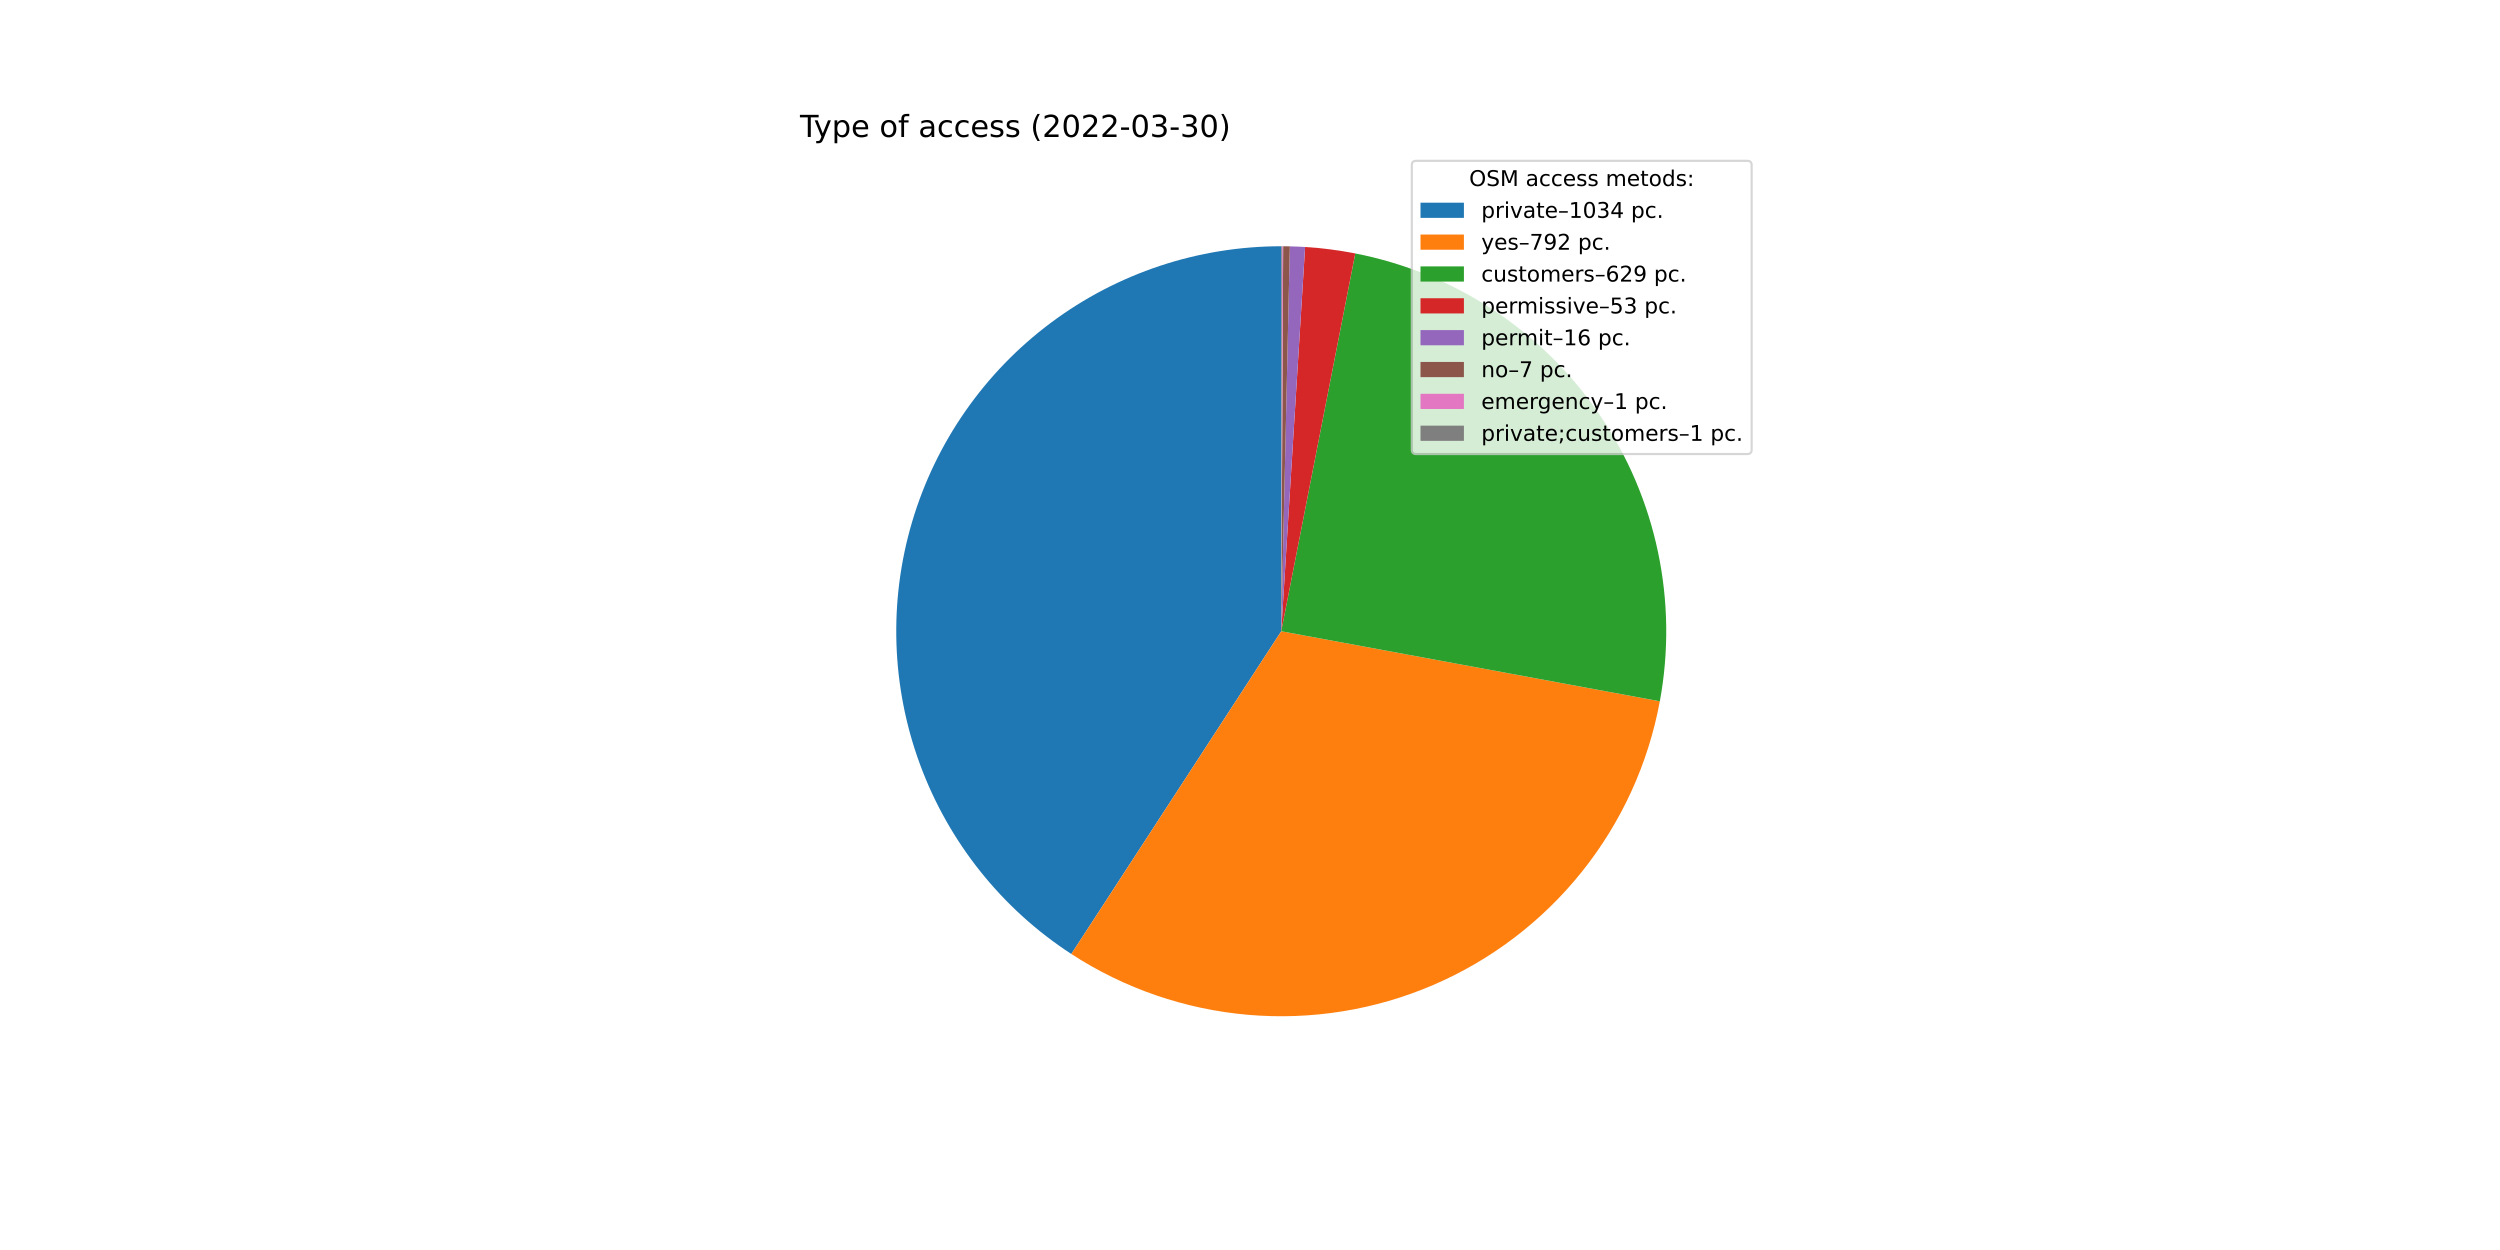
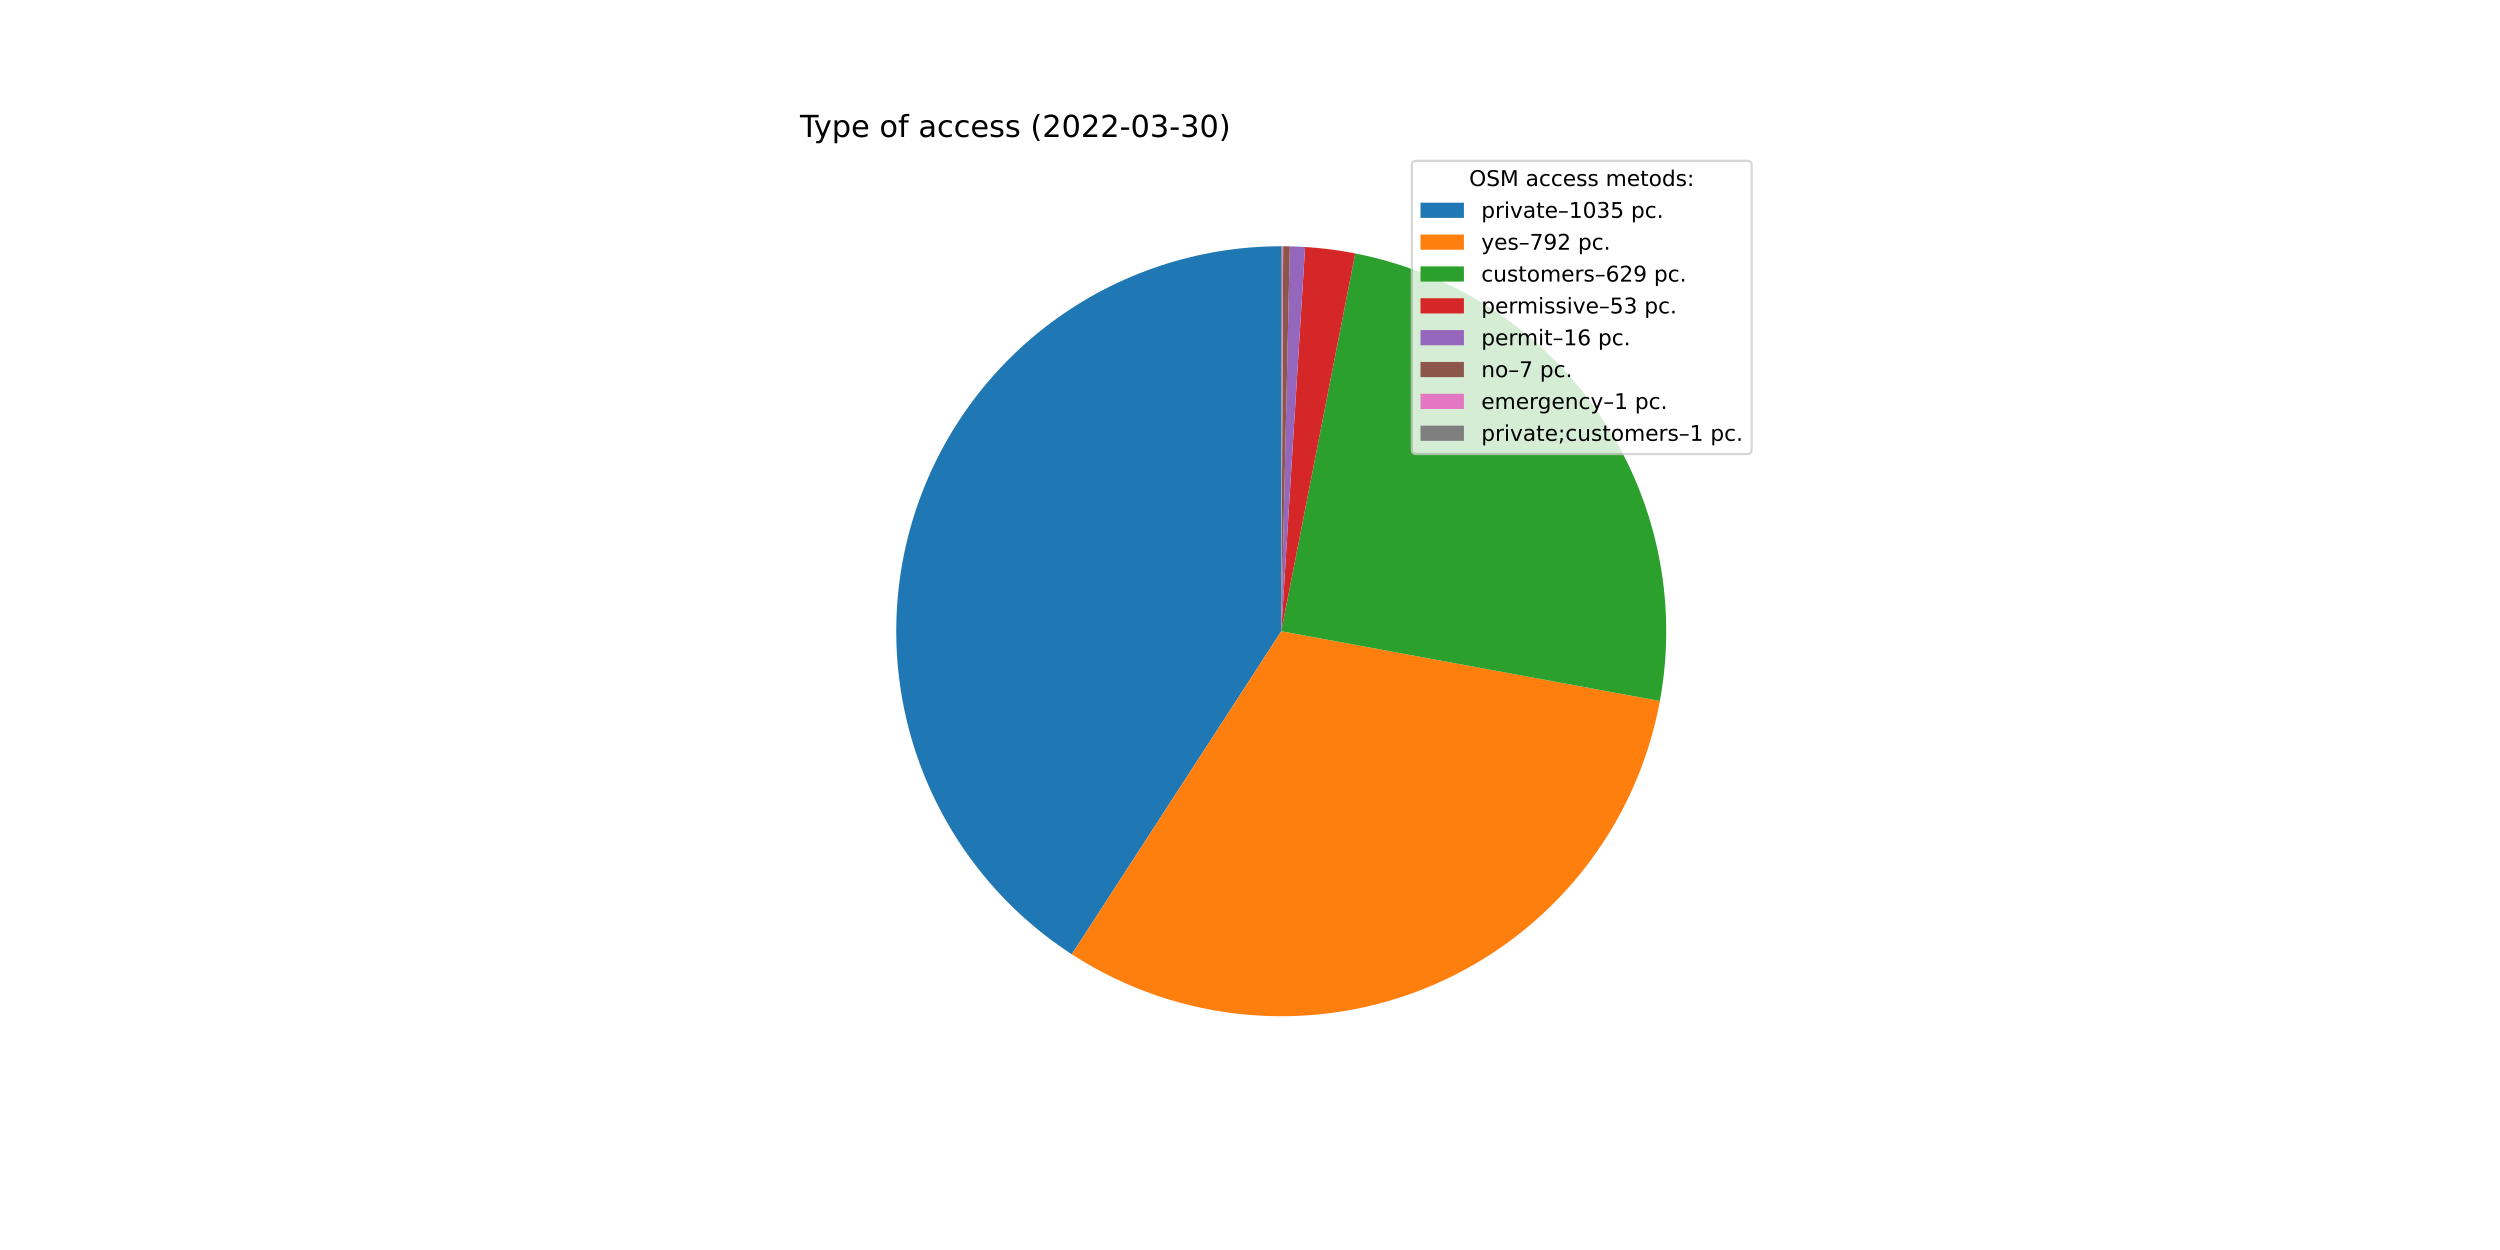
<svg xmlns="http://www.w3.org/2000/svg" xmlns:xlink="http://www.w3.org/1999/xlink" width="1152pt" height="576pt" viewBox="0 0 1152 576" version="1.1">
  <defs>
    <style type="text/css">*{stroke-linejoin: round; stroke-linecap: butt}</style>
  </defs>
  <g id="figure_1">
    <g id="patch_1">
      <path d="M 0 576  L 1152 576  L 1152 0  L 0 0  z " style="fill: #ffffff" />
    </g>
    <g id="axes_1">
      <g id="patch_2">
-         <path d="M 590.4 113.472  C 552.159 113.472 514.925 125.836 484.28 148.711  C 453.635 171.585 431.192 203.767 420.317 240.428  C 409.442 277.09 410.707 316.304 423.922 352.188  C 437.137 388.073 461.607 418.741 493.663 439.593  L 590.4 290.88  L 590.4 113.472  z " style="fill: #1f77b4" />
+         <path d="M 590.4 113.472  C 552.137 113.472 514.882 125.851 484.227 148.75  C 453.573 171.649 431.134 203.862 420.28 240.553  C 409.426 277.244 410.727 316.481 423.99 352.372  C 437.252 388.263 461.777 418.918 493.881 439.735  L 590.4 290.88  L 590.4 113.472  z " style="fill: #1f77b4" />
      </g>
      <g id="patch_3">
-         <path d="M 493.663 439.593  C 518.131 455.509 546.154 465.144 575.236 467.639  C 604.319 470.134 633.573 465.413 660.395 453.896  C 687.216 442.38 710.786 424.42 729.005 401.615  C 747.225 378.81 759.537 351.857 764.848 323.154  L 590.4 290.88  L 493.663 439.593  z " style="fill: #ff7f0e" />
+         <path d="M 493.881 439.735  C 518.363 455.609 546.387 465.201 575.461 467.658  C 604.536 470.115 633.772 465.362 660.57 453.821  C 687.369 442.28 710.911 424.304 729.103 401.492  C 747.295 378.68 759.582 351.728 764.87 323.033  L 590.4 290.88  L 493.881 439.735  z " style="fill: #ff7f0e" />
      </g>
      <g id="patch_4">
-         <path d="M 764.848 323.154  C 773.345 277.223 763.368 229.746 737.102 191.12  C 710.836 152.494 670.35 125.764 624.511 116.782  L 590.4 290.88  L 764.848 323.154  z " style="fill: #2ca02c" />
+         <path d="M 764.87 323.033  C 773.332 277.115 763.334 229.664 737.064 191.064  C 710.794 152.464 670.319 125.754 624.498 116.78  L 590.4 290.88  L 764.87 323.033  z " style="fill: #2ca02c" />
      </g>
      <g id="patch_5">
-         <path d="M 624.511 116.782  C 620.696 116.035 616.858 115.413 613.002 114.918  C 609.146 114.422 605.275 114.054 601.395 113.813  L 590.4 290.88  L 624.511 116.782  z " style="fill: #d62728" />
+         <path d="M 624.498 116.78  C 620.684 116.033 616.847 115.411 612.993 114.916  C 609.139 114.422 605.269 114.053 601.39 113.813  L 590.4 290.88  L 624.498 116.78  z " style="fill: #d62728" />
      </g>
      <g id="patch_6">
-         <path d="M 601.395 113.813  C 600.223 113.74 599.051 113.679 597.879 113.63  C 596.706 113.58 595.533 113.542 594.36 113.516  L 590.4 290.88  L 601.395 113.813  z " style="fill: #9467bd" />
+         <path d="M 601.39 113.813  C 600.219 113.74 599.048 113.679 597.876 113.63  C 596.704 113.58 595.531 113.542 594.359 113.516  L 590.4 290.88  L 601.39 113.813  z " style="fill: #9467bd" />
      </g>
      <g id="patch_7">
-         <path d="M 594.36 113.516  C 593.847 113.505 593.334 113.496 592.82 113.489  C 592.307 113.482 591.794 113.477 591.28 113.474  L 590.4 290.88  L 594.36 113.516  z " style="fill: #8c564b" />
+         <path d="M 594.359 113.516  C 593.846 113.505 593.332 113.495 592.819 113.488  C 592.306 113.481 591.793 113.477 591.28 113.474  L 590.4 290.88  L 594.359 113.516  z " style="fill: #8c564b" />
      </g>
      <g id="patch_8">
-         <path d="M 591.28 113.474  C 591.207 113.474 591.133 113.474 591.06 113.473  C 590.987 113.473 590.913 113.473 590.84 113.473  L 590.4 290.88  L 591.28 113.474  z " style="fill: #e377c2" />
+         <path d="M 591.28 113.474  C 591.206 113.474 591.133 113.474 591.06 113.473  C 590.987 113.473 590.913 113.473 590.84 113.473  L 590.4 290.88  L 591.28 113.474  z " style="fill: #e377c2" />
      </g>
      <g id="patch_9">
        <path d="M 590.84 113.473  C 590.767 113.472 590.693 113.472 590.62 113.472  C 590.547 113.472 590.473 113.472 590.4 113.472  L 590.4 290.88  L 590.84 113.473  z " style="fill: #7f7f7f" />
      </g>
      <g id="matplotlib.axis_1" />
      <g id="matplotlib.axis_2" />
      <g id="text_1">
        <g transform="translate(368.64 63.12)scale(0.14 -0.14)">
          <defs>
            <path id="DejaVuSans-54" d="M -19 4666  L 3928 4666  L 3928 4134  L 2272 4134  L 2272 0  L 1638 0  L 1638 4134  L -19 4134  L -19 4666  z " transform="scale(0.015625)" />
            <path id="DejaVuSans-79" d="M 2059 -325  Q 1816 -950 1584 -1140  Q 1353 -1331 966 -1331  L 506 -1331  L 506 -850  L 844 -850  Q 1081 -850 1212 -737  Q 1344 -625 1503 -206  L 1606 56  L 191 3500  L 800 3500  L 1894 763  L 2988 3500  L 3597 3500  L 2059 -325  z " transform="scale(0.015625)" />
            <path id="DejaVuSans-70" d="M 1159 525  L 1159 -1331  L 581 -1331  L 581 3500  L 1159 3500  L 1159 2969  Q 1341 3281 1617 3432  Q 1894 3584 2278 3584  Q 2916 3584 3314 3078  Q 3713 2572 3713 1747  Q 3713 922 3314 415  Q 2916 -91 2278 -91  Q 1894 -91 1617 61  Q 1341 213 1159 525  z M 3116 1747  Q 3116 2381 2855 2742  Q 2594 3103 2138 3103  Q 1681 3103 1420 2742  Q 1159 2381 1159 1747  Q 1159 1113 1420 752  Q 1681 391 2138 391  Q 2594 391 2855 752  Q 3116 1113 3116 1747  z " transform="scale(0.015625)" />
            <path id="DejaVuSans-65" d="M 3597 1894  L 3597 1613  L 953 1613  Q 991 1019 1311 708  Q 1631 397 2203 397  Q 2534 397 2845 478  Q 3156 559 3463 722  L 3463 178  Q 3153 47 2828 -22  Q 2503 -91 2169 -91  Q 1331 -91 842 396  Q 353 884 353 1716  Q 353 2575 817 3079  Q 1281 3584 2069 3584  Q 2775 3584 3186 3129  Q 3597 2675 3597 1894  z M 3022 2063  Q 3016 2534 2758 2815  Q 2500 3097 2075 3097  Q 1594 3097 1305 2825  Q 1016 2553 972 2059  L 3022 2063  z " transform="scale(0.015625)" />
            <path id="DejaVuSans-20" transform="scale(0.015625)" />
            <path id="DejaVuSans-6f" d="M 1959 3097  Q 1497 3097 1228 2736  Q 959 2375 959 1747  Q 959 1119 1226 758  Q 1494 397 1959 397  Q 2419 397 2687 759  Q 2956 1122 2956 1747  Q 2956 2369 2687 2733  Q 2419 3097 1959 3097  z M 1959 3584  Q 2709 3584 3137 3096  Q 3566 2609 3566 1747  Q 3566 888 3137 398  Q 2709 -91 1959 -91  Q 1206 -91 779 398  Q 353 888 353 1747  Q 353 2609 779 3096  Q 1206 3584 1959 3584  z " transform="scale(0.015625)" />
            <path id="DejaVuSans-66" d="M 2375 4863  L 2375 4384  L 1825 4384  Q 1516 4384 1395 4259  Q 1275 4134 1275 3809  L 1275 3500  L 2222 3500  L 2222 3053  L 1275 3053  L 1275 0  L 697 0  L 697 3053  L 147 3053  L 147 3500  L 697 3500  L 697 3744  Q 697 4328 969 4595  Q 1241 4863 1831 4863  L 2375 4863  z " transform="scale(0.015625)" />
            <path id="DejaVuSans-61" d="M 2194 1759  Q 1497 1759 1228 1600  Q 959 1441 959 1056  Q 959 750 1161 570  Q 1363 391 1709 391  Q 2188 391 2477 730  Q 2766 1069 2766 1631  L 2766 1759  L 2194 1759  z M 3341 1997  L 3341 0  L 2766 0  L 2766 531  Q 2569 213 2275 61  Q 1981 -91 1556 -91  Q 1019 -91 701 211  Q 384 513 384 1019  Q 384 1609 779 1909  Q 1175 2209 1959 2209  L 2766 2209  L 2766 2266  Q 2766 2663 2505 2880  Q 2244 3097 1772 3097  Q 1472 3097 1187 3025  Q 903 2953 641 2809  L 641 3341  Q 956 3463 1253 3523  Q 1550 3584 1831 3584  Q 2591 3584 2966 3190  Q 3341 2797 3341 1997  z " transform="scale(0.015625)" />
            <path id="DejaVuSans-63" d="M 3122 3366  L 3122 2828  Q 2878 2963 2633 3030  Q 2388 3097 2138 3097  Q 1578 3097 1268 2742  Q 959 2388 959 1747  Q 959 1106 1268 751  Q 1578 397 2138 397  Q 2388 397 2633 464  Q 2878 531 3122 666  L 3122 134  Q 2881 22 2623 -34  Q 2366 -91 2075 -91  Q 1284 -91 818 406  Q 353 903 353 1747  Q 353 2603 823 3093  Q 1294 3584 2113 3584  Q 2378 3584 2631 3529  Q 2884 3475 3122 3366  z " transform="scale(0.015625)" />
            <path id="DejaVuSans-73" d="M 2834 3397  L 2834 2853  Q 2591 2978 2328 3040  Q 2066 3103 1784 3103  Q 1356 3103 1142 2972  Q 928 2841 928 2578  Q 928 2378 1081 2264  Q 1234 2150 1697 2047  L 1894 2003  Q 2506 1872 2764 1633  Q 3022 1394 3022 966  Q 3022 478 2636 193  Q 2250 -91 1575 -91  Q 1294 -91 989 -36  Q 684 19 347 128  L 347 722  Q 666 556 975 473  Q 1284 391 1588 391  Q 1994 391 2212 530  Q 2431 669 2431 922  Q 2431 1156 2273 1281  Q 2116 1406 1581 1522  L 1381 1569  Q 847 1681 609 1914  Q 372 2147 372 2553  Q 372 3047 722 3315  Q 1072 3584 1716 3584  Q 2034 3584 2315 3537  Q 2597 3491 2834 3397  z " transform="scale(0.015625)" />
            <path id="DejaVuSans-28" d="M 1984 4856  Q 1566 4138 1362 3434  Q 1159 2731 1159 2009  Q 1159 1288 1364 580  Q 1569 -128 1984 -844  L 1484 -844  Q 1016 -109 783 600  Q 550 1309 550 2009  Q 550 2706 781 3412  Q 1013 4119 1484 4856  L 1984 4856  z " transform="scale(0.015625)" />
            <path id="DejaVuSans-32" d="M 1228 531  L 3431 531  L 3431 0  L 469 0  L 469 531  Q 828 903 1448 1529  Q 2069 2156 2228 2338  Q 2531 2678 2651 2914  Q 2772 3150 2772 3378  Q 2772 3750 2511 3984  Q 2250 4219 1831 4219  Q 1534 4219 1204 4116  Q 875 4013 500 3803  L 500 4441  Q 881 4594 1212 4672  Q 1544 4750 1819 4750  Q 2544 4750 2975 4387  Q 3406 4025 3406 3419  Q 3406 3131 3298 2873  Q 3191 2616 2906 2266  Q 2828 2175 2409 1742  Q 1991 1309 1228 531  z " transform="scale(0.015625)" />
            <path id="DejaVuSans-30" d="M 2034 4250  Q 1547 4250 1301 3770  Q 1056 3291 1056 2328  Q 1056 1369 1301 889  Q 1547 409 2034 409  Q 2525 409 2770 889  Q 3016 1369 3016 2328  Q 3016 3291 2770 3770  Q 2525 4250 2034 4250  z M 2034 4750  Q 2819 4750 3233 4129  Q 3647 3509 3647 2328  Q 3647 1150 3233 529  Q 2819 -91 2034 -91  Q 1250 -91 836 529  Q 422 1150 422 2328  Q 422 3509 836 4129  Q 1250 4750 2034 4750  z " transform="scale(0.015625)" />
            <path id="DejaVuSans-2d" d="M 313 2009  L 1997 2009  L 1997 1497  L 313 1497  L 313 2009  z " transform="scale(0.015625)" />
            <path id="DejaVuSans-33" d="M 2597 2516  Q 3050 2419 3304 2112  Q 3559 1806 3559 1356  Q 3559 666 3084 287  Q 2609 -91 1734 -91  Q 1441 -91 1130 -33  Q 819 25 488 141  L 488 750  Q 750 597 1062 519  Q 1375 441 1716 441  Q 2309 441 2620 675  Q 2931 909 2931 1356  Q 2931 1769 2642 2001  Q 2353 2234 1838 2234  L 1294 2234  L 1294 2753  L 1863 2753  Q 2328 2753 2575 2939  Q 2822 3125 2822 3475  Q 2822 3834 2567 4026  Q 2313 4219 1838 4219  Q 1578 4219 1281 4162  Q 984 4106 628 3988  L 628 4550  Q 988 4650 1302 4700  Q 1616 4750 1894 4750  Q 2613 4750 3031 4423  Q 3450 4097 3450 3541  Q 3450 3153 3228 2886  Q 3006 2619 2597 2516  z " transform="scale(0.015625)" />
            <path id="DejaVuSans-29" d="M 513 4856  L 1013 4856  Q 1481 4119 1714 3412  Q 1947 2706 1947 2009  Q 1947 1309 1714 600  Q 1481 -109 1013 -844  L 513 -844  Q 928 -128 1133 580  Q 1338 1288 1338 2009  Q 1338 2731 1133 3434  Q 928 4138 513 4856  z " transform="scale(0.015625)" />
          </defs>
          <use xlink:href="#DejaVuSans-54" />
          <use xlink:href="#DejaVuSans-79" x="45.459" />
          <use xlink:href="#DejaVuSans-70" x="104.639" />
          <use xlink:href="#DejaVuSans-65" x="168.115" />
          <use xlink:href="#DejaVuSans-20" x="229.639" />
          <use xlink:href="#DejaVuSans-6f" x="261.426" />
          <use xlink:href="#DejaVuSans-66" x="322.607" />
          <use xlink:href="#DejaVuSans-20" x="357.812" />
          <use xlink:href="#DejaVuSans-61" x="389.6" />
          <use xlink:href="#DejaVuSans-63" x="450.879" />
          <use xlink:href="#DejaVuSans-63" x="505.859" />
          <use xlink:href="#DejaVuSans-65" x="560.84" />
          <use xlink:href="#DejaVuSans-73" x="622.363" />
          <use xlink:href="#DejaVuSans-73" x="674.463" />
          <use xlink:href="#DejaVuSans-20" x="726.562" />
          <use xlink:href="#DejaVuSans-28" x="758.35" />
          <use xlink:href="#DejaVuSans-32" x="797.363" />
          <use xlink:href="#DejaVuSans-30" x="860.986" />
          <use xlink:href="#DejaVuSans-32" x="924.609" />
          <use xlink:href="#DejaVuSans-32" x="988.232" />
          <use xlink:href="#DejaVuSans-2d" x="1051.855" />
          <use xlink:href="#DejaVuSans-30" x="1087.939" />
          <use xlink:href="#DejaVuSans-33" x="1151.562" />
          <use xlink:href="#DejaVuSans-2d" x="1215.186" />
          <use xlink:href="#DejaVuSans-33" x="1251.27" />
          <use xlink:href="#DejaVuSans-30" x="1314.893" />
          <use xlink:href="#DejaVuSans-29" x="1378.516" />
        </g>
      </g>
      <g id="legend_1">
        <g id="patch_10">
          <path d="M 652.569 209.223  L 805.16 209.223  Q 807.16 209.223 807.16 207.223  L 807.16 76.12  Q 807.16 74.12 805.16 74.12  L 652.569 74.12  Q 650.569 74.12 650.569 76.12  L 650.569 207.223  Q 650.569 209.223 652.569 209.223  z " style="fill: #ffffff; opacity: 0.8; stroke: #cccccc; stroke-linejoin: miter" />
        </g>
        <g id="text_2">
          <g transform="translate(676.9842 85.71844)scale(0.1 -0.1)">
            <defs>
              <path id="DejaVuSans-4f" d="M 2522 4238  Q 1834 4238 1429 3725  Q 1025 3213 1025 2328  Q 1025 1447 1429 934  Q 1834 422 2522 422  Q 3209 422 3611 934  Q 4013 1447 4013 2328  Q 4013 3213 3611 3725  Q 3209 4238 2522 4238  z M 2522 4750  Q 3503 4750 4090 4092  Q 4678 3434 4678 2328  Q 4678 1225 4090 567  Q 3503 -91 2522 -91  Q 1538 -91 948 565  Q 359 1222 359 2328  Q 359 3434 948 4092  Q 1538 4750 2522 4750  z " transform="scale(0.015625)" />
              <path id="DejaVuSans-53" d="M 3425 4513  L 3425 3897  Q 3066 4069 2747 4153  Q 2428 4238 2131 4238  Q 1616 4238 1336 4038  Q 1056 3838 1056 3469  Q 1056 3159 1242 3001  Q 1428 2844 1947 2747  L 2328 2669  Q 3034 2534 3370 2195  Q 3706 1856 3706 1288  Q 3706 609 3251 259  Q 2797 -91 1919 -91  Q 1588 -91 1214 -16  Q 841 59 441 206  L 441 856  Q 825 641 1194 531  Q 1563 422 1919 422  Q 2459 422 2753 634  Q 3047 847 3047 1241  Q 3047 1584 2836 1778  Q 2625 1972 2144 2069  L 1759 2144  Q 1053 2284 737 2584  Q 422 2884 422 3419  Q 422 4038 858 4394  Q 1294 4750 2059 4750  Q 2388 4750 2728 4690  Q 3069 4631 3425 4513  z " transform="scale(0.015625)" />
              <path id="DejaVuSans-4d" d="M 628 4666  L 1569 4666  L 2759 1491  L 3956 4666  L 4897 4666  L 4897 0  L 4281 0  L 4281 4097  L 3078 897  L 2444 897  L 1241 4097  L 1241 0  L 628 0  L 628 4666  z " transform="scale(0.015625)" />
              <path id="DejaVuSans-6d" d="M 3328 2828  Q 3544 3216 3844 3400  Q 4144 3584 4550 3584  Q 5097 3584 5394 3201  Q 5691 2819 5691 2113  L 5691 0  L 5113 0  L 5113 2094  Q 5113 2597 4934 2840  Q 4756 3084 4391 3084  Q 3944 3084 3684 2787  Q 3425 2491 3425 1978  L 3425 0  L 2847 0  L 2847 2094  Q 2847 2600 2669 2842  Q 2491 3084 2119 3084  Q 1678 3084 1418 2786  Q 1159 2488 1159 1978  L 1159 0  L 581 0  L 581 3500  L 1159 3500  L 1159 2956  Q 1356 3278 1631 3431  Q 1906 3584 2284 3584  Q 2666 3584 2933 3390  Q 3200 3197 3328 2828  z " transform="scale(0.015625)" />
              <path id="DejaVuSans-74" d="M 1172 4494  L 1172 3500  L 2356 3500  L 2356 3053  L 1172 3053  L 1172 1153  Q 1172 725 1289 603  Q 1406 481 1766 481  L 2356 481  L 2356 0  L 1766 0  Q 1100 0 847 248  Q 594 497 594 1153  L 594 3053  L 172 3053  L 172 3500  L 594 3500  L 594 4494  L 1172 4494  z " transform="scale(0.015625)" />
              <path id="DejaVuSans-64" d="M 2906 2969  L 2906 4863  L 3481 4863  L 3481 0  L 2906 0  L 2906 525  Q 2725 213 2448 61  Q 2172 -91 1784 -91  Q 1150 -91 751 415  Q 353 922 353 1747  Q 353 2572 751 3078  Q 1150 3584 1784 3584  Q 2172 3584 2448 3432  Q 2725 3281 2906 2969  z M 947 1747  Q 947 1113 1208 752  Q 1469 391 1925 391  Q 2381 391 2643 752  Q 2906 1113 2906 1747  Q 2906 2381 2643 2742  Q 2381 3103 1925 3103  Q 1469 3103 1208 2742  Q 947 2381 947 1747  z " transform="scale(0.015625)" />
              <path id="DejaVuSans-3a" d="M 750 794  L 1409 794  L 1409 0  L 750 0  L 750 794  z M 750 3309  L 1409 3309  L 1409 2516  L 750 2516  L 750 3309  z " transform="scale(0.015625)" />
            </defs>
            <use xlink:href="#DejaVuSans-4f" />
            <use xlink:href="#DejaVuSans-53" x="78.711" />
            <use xlink:href="#DejaVuSans-4d" x="142.188" />
            <use xlink:href="#DejaVuSans-20" x="228.467" />
            <use xlink:href="#DejaVuSans-61" x="260.254" />
            <use xlink:href="#DejaVuSans-63" x="321.533" />
            <use xlink:href="#DejaVuSans-63" x="376.514" />
            <use xlink:href="#DejaVuSans-65" x="431.494" />
            <use xlink:href="#DejaVuSans-73" x="493.018" />
            <use xlink:href="#DejaVuSans-73" x="545.117" />
            <use xlink:href="#DejaVuSans-20" x="597.217" />
            <use xlink:href="#DejaVuSans-6d" x="629.004" />
            <use xlink:href="#DejaVuSans-65" x="726.416" />
            <use xlink:href="#DejaVuSans-74" x="787.939" />
            <use xlink:href="#DejaVuSans-6f" x="827.148" />
            <use xlink:href="#DejaVuSans-64" x="888.33" />
            <use xlink:href="#DejaVuSans-73" x="951.807" />
            <use xlink:href="#DejaVuSans-3a" x="1003.906" />
          </g>
        </g>
        <g id="patch_11">
          <path d="M 654.569 100.397  L 674.569 100.397  L 674.569 93.397  L 654.569 93.397  z " style="fill: #1f77b4" />
        </g>
        <g id="text_3">
          <g transform="translate(682.5694 100.3966)scale(0.1 -0.1)">
            <defs>
              <path id="DejaVuSans-72" d="M 2631 2963  Q 2534 3019 2420 3045  Q 2306 3072 2169 3072  Q 1681 3072 1420 2755  Q 1159 2438 1159 1844  L 1159 0  L 581 0  L 581 3500  L 1159 3500  L 1159 2956  Q 1341 3275 1631 3429  Q 1922 3584 2338 3584  Q 2397 3584 2469 3576  Q 2541 3569 2628 3553  L 2631 2963  z " transform="scale(0.015625)" />
              <path id="DejaVuSans-69" d="M 603 3500  L 1178 3500  L 1178 0  L 603 0  L 603 3500  z M 603 4863  L 1178 4863  L 1178 4134  L 603 4134  L 603 4863  z " transform="scale(0.015625)" />
              <path id="DejaVuSans-76" d="M 191 3500  L 800 3500  L 1894 563  L 2988 3500  L 3597 3500  L 2284 0  L 1503 0  L 191 3500  z " transform="scale(0.015625)" />
              <path id="DejaVuSans-2013" d="M 313 1978  L 2888 1978  L 2888 1528  L 313 1528  L 313 1978  z " transform="scale(0.015625)" />
              <path id="DejaVuSans-31" d="M 794 531  L 1825 531  L 1825 4091  L 703 3866  L 703 4441  L 1819 4666  L 2450 4666  L 2450 531  L 3481 531  L 3481 0  L 794 0  L 794 531  z " transform="scale(0.015625)" />
-               <path id="DejaVuSans-34" d="M 2419 4116  L 825 1625  L 2419 1625  L 2419 4116  z M 2253 4666  L 3047 4666  L 3047 1625  L 3713 1625  L 3713 1100  L 3047 1100  L 3047 0  L 2419 0  L 2419 1100  L 313 1100  L 313 1709  L 2253 4666  z " transform="scale(0.015625)" />
+               <path id="DejaVuSans-35" d="M 691 4666  L 3169 4666  L 3169 4134  L 1269 4134  L 1269 2991  Q 1406 3038 1543 3061  Q 1681 3084 1819 3084  Q 2600 3084 3056 2656  Q 3513 2228 3513 1497  Q 3513 744 3044 326  Q 2575 -91 1722 -91  Q 1428 -91 1123 -41  Q 819 9 494 109  L 494 744  Q 775 591 1075 516  Q 1375 441 1709 441  Q 2250 441 2565 725  Q 2881 1009 2881 1497  Q 2881 1984 2565 2268  Q 2250 2553 1709 2553  Q 1456 2553 1204 2497  Q 953 2441 691 2322  L 691 4666  z " transform="scale(0.015625)" />
              <path id="DejaVuSans-2e" d="M 684 794  L 1344 794  L 1344 0  L 684 0  L 684 794  z " transform="scale(0.015625)" />
            </defs>
            <use xlink:href="#DejaVuSans-70" />
            <use xlink:href="#DejaVuSans-72" x="63.477" />
            <use xlink:href="#DejaVuSans-69" x="104.59" />
            <use xlink:href="#DejaVuSans-76" x="132.373" />
            <use xlink:href="#DejaVuSans-61" x="191.553" />
            <use xlink:href="#DejaVuSans-74" x="252.832" />
            <use xlink:href="#DejaVuSans-65" x="292.041" />
            <use xlink:href="#DejaVuSans-2013" x="353.564" />
            <use xlink:href="#DejaVuSans-31" x="403.564" />
            <use xlink:href="#DejaVuSans-30" x="467.188" />
            <use xlink:href="#DejaVuSans-33" x="530.811" />
-             <use xlink:href="#DejaVuSans-34" x="594.434" />
+             <use xlink:href="#DejaVuSans-35" x="594.434" />
            <use xlink:href="#DejaVuSans-20" x="658.057" />
            <use xlink:href="#DejaVuSans-70" x="689.844" />
            <use xlink:href="#DejaVuSans-63" x="753.32" />
            <use xlink:href="#DejaVuSans-2e" x="808.301" />
          </g>
        </g>
        <g id="patch_12">
          <path d="M 654.569 115.075  L 674.569 115.075  L 674.569 108.075  L 654.569 108.075  z " style="fill: #ff7f0e" />
        </g>
        <g id="text_4">
          <g transform="translate(682.5694 115.0747)scale(0.1 -0.1)">
            <defs>
              <path id="DejaVuSans-37" d="M 525 4666  L 3525 4666  L 3525 4397  L 1831 0  L 1172 0  L 2766 4134  L 525 4134  L 525 4666  z " transform="scale(0.015625)" />
              <path id="DejaVuSans-39" d="M 703 97  L 703 672  Q 941 559 1184 500  Q 1428 441 1663 441  Q 2288 441 2617 861  Q 2947 1281 2994 2138  Q 2813 1869 2534 1725  Q 2256 1581 1919 1581  Q 1219 1581 811 2004  Q 403 2428 403 3163  Q 403 3881 828 4315  Q 1253 4750 1959 4750  Q 2769 4750 3195 4129  Q 3622 3509 3622 2328  Q 3622 1225 3098 567  Q 2575 -91 1691 -91  Q 1453 -91 1209 -44  Q 966 3 703 97  z M 1959 2075  Q 2384 2075 2632 2365  Q 2881 2656 2881 3163  Q 2881 3666 2632 3958  Q 2384 4250 1959 4250  Q 1534 4250 1286 3958  Q 1038 3666 1038 3163  Q 1038 2656 1286 2365  Q 1534 2075 1959 2075  z " transform="scale(0.015625)" />
            </defs>
            <use xlink:href="#DejaVuSans-79" />
            <use xlink:href="#DejaVuSans-65" x="59.18" />
            <use xlink:href="#DejaVuSans-73" x="120.703" />
            <use xlink:href="#DejaVuSans-2013" x="172.803" />
            <use xlink:href="#DejaVuSans-37" x="222.803" />
            <use xlink:href="#DejaVuSans-39" x="286.426" />
            <use xlink:href="#DejaVuSans-32" x="350.049" />
            <use xlink:href="#DejaVuSans-20" x="413.672" />
            <use xlink:href="#DejaVuSans-70" x="445.459" />
            <use xlink:href="#DejaVuSans-63" x="508.936" />
            <use xlink:href="#DejaVuSans-2e" x="563.916" />
          </g>
        </g>
        <g id="patch_13">
          <path d="M 654.569 129.753  L 674.569 129.753  L 674.569 122.753  L 654.569 122.753  z " style="fill: #2ca02c" />
        </g>
        <g id="text_5">
          <g transform="translate(682.5694 129.7528)scale(0.1 -0.1)">
            <defs>
              <path id="DejaVuSans-75" d="M 544 1381  L 544 3500  L 1119 3500  L 1119 1403  Q 1119 906 1312 657  Q 1506 409 1894 409  Q 2359 409 2629 706  Q 2900 1003 2900 1516  L 2900 3500  L 3475 3500  L 3475 0  L 2900 0  L 2900 538  Q 2691 219 2414 64  Q 2138 -91 1772 -91  Q 1169 -91 856 284  Q 544 659 544 1381  z M 1991 3584  L 1991 3584  z " transform="scale(0.015625)" />
              <path id="DejaVuSans-36" d="M 2113 2584  Q 1688 2584 1439 2293  Q 1191 2003 1191 1497  Q 1191 994 1439 701  Q 1688 409 2113 409  Q 2538 409 2786 701  Q 3034 994 3034 1497  Q 3034 2003 2786 2293  Q 2538 2584 2113 2584  z M 3366 4563  L 3366 3988  Q 3128 4100 2886 4159  Q 2644 4219 2406 4219  Q 1781 4219 1451 3797  Q 1122 3375 1075 2522  Q 1259 2794 1537 2939  Q 1816 3084 2150 3084  Q 2853 3084 3261 2657  Q 3669 2231 3669 1497  Q 3669 778 3244 343  Q 2819 -91 2113 -91  Q 1303 -91 875 529  Q 447 1150 447 2328  Q 447 3434 972 4092  Q 1497 4750 2381 4750  Q 2619 4750 2861 4703  Q 3103 4656 3366 4563  z " transform="scale(0.015625)" />
            </defs>
            <use xlink:href="#DejaVuSans-63" />
            <use xlink:href="#DejaVuSans-75" x="54.98" />
            <use xlink:href="#DejaVuSans-73" x="118.359" />
            <use xlink:href="#DejaVuSans-74" x="170.459" />
            <use xlink:href="#DejaVuSans-6f" x="209.668" />
            <use xlink:href="#DejaVuSans-6d" x="270.85" />
            <use xlink:href="#DejaVuSans-65" x="368.262" />
            <use xlink:href="#DejaVuSans-72" x="429.785" />
            <use xlink:href="#DejaVuSans-73" x="470.898" />
            <use xlink:href="#DejaVuSans-2013" x="522.998" />
            <use xlink:href="#DejaVuSans-36" x="572.998" />
            <use xlink:href="#DejaVuSans-32" x="636.621" />
            <use xlink:href="#DejaVuSans-39" x="700.244" />
            <use xlink:href="#DejaVuSans-20" x="763.867" />
            <use xlink:href="#DejaVuSans-70" x="795.654" />
            <use xlink:href="#DejaVuSans-63" x="859.131" />
            <use xlink:href="#DejaVuSans-2e" x="914.111" />
          </g>
        </g>
        <g id="patch_14">
          <path d="M 654.569 144.431  L 674.569 144.431  L 674.569 137.431  L 654.569 137.431  z " style="fill: #d62728" />
        </g>
        <g id="text_6">
          <g transform="translate(682.5694 144.4309)scale(0.1 -0.1)">
-             <defs>
-               <path id="DejaVuSans-35" d="M 691 4666  L 3169 4666  L 3169 4134  L 1269 4134  L 1269 2991  Q 1406 3038 1543 3061  Q 1681 3084 1819 3084  Q 2600 3084 3056 2656  Q 3513 2228 3513 1497  Q 3513 744 3044 326  Q 2575 -91 1722 -91  Q 1428 -91 1123 -41  Q 819 9 494 109  L 494 744  Q 775 591 1075 516  Q 1375 441 1709 441  Q 2250 441 2565 725  Q 2881 1009 2881 1497  Q 2881 1984 2565 2268  Q 2250 2553 1709 2553  Q 1456 2553 1204 2497  Q 953 2441 691 2322  L 691 4666  z " transform="scale(0.015625)" />
-             </defs>
            <use xlink:href="#DejaVuSans-70" />
            <use xlink:href="#DejaVuSans-65" x="63.477" />
            <use xlink:href="#DejaVuSans-72" x="125" />
            <use xlink:href="#DejaVuSans-6d" x="164.363" />
            <use xlink:href="#DejaVuSans-69" x="261.775" />
            <use xlink:href="#DejaVuSans-73" x="289.559" />
            <use xlink:href="#DejaVuSans-73" x="341.658" />
            <use xlink:href="#DejaVuSans-69" x="393.758" />
            <use xlink:href="#DejaVuSans-76" x="421.541" />
            <use xlink:href="#DejaVuSans-65" x="480.721" />
            <use xlink:href="#DejaVuSans-2013" x="542.244" />
            <use xlink:href="#DejaVuSans-35" x="592.244" />
            <use xlink:href="#DejaVuSans-33" x="655.867" />
            <use xlink:href="#DejaVuSans-20" x="719.49" />
            <use xlink:href="#DejaVuSans-70" x="751.277" />
            <use xlink:href="#DejaVuSans-63" x="814.754" />
            <use xlink:href="#DejaVuSans-2e" x="869.734" />
          </g>
        </g>
        <g id="patch_15">
          <path d="M 654.569 159.109  L 674.569 159.109  L 674.569 152.109  L 654.569 152.109  z " style="fill: #9467bd" />
        </g>
        <g id="text_7">
          <g transform="translate(682.5694 159.1091)scale(0.1 -0.1)">
            <use xlink:href="#DejaVuSans-70" />
            <use xlink:href="#DejaVuSans-65" x="63.477" />
            <use xlink:href="#DejaVuSans-72" x="125" />
            <use xlink:href="#DejaVuSans-6d" x="164.363" />
            <use xlink:href="#DejaVuSans-69" x="261.775" />
            <use xlink:href="#DejaVuSans-74" x="289.559" />
            <use xlink:href="#DejaVuSans-2013" x="328.768" />
            <use xlink:href="#DejaVuSans-31" x="378.768" />
            <use xlink:href="#DejaVuSans-36" x="442.391" />
            <use xlink:href="#DejaVuSans-20" x="506.014" />
            <use xlink:href="#DejaVuSans-70" x="537.801" />
            <use xlink:href="#DejaVuSans-63" x="601.277" />
            <use xlink:href="#DejaVuSans-2e" x="656.258" />
          </g>
        </g>
        <g id="patch_16">
          <path d="M 654.569 173.787  L 674.569 173.787  L 674.569 166.787  L 654.569 166.787  z " style="fill: #8c564b" />
        </g>
        <g id="text_8">
          <g transform="translate(682.5694 173.7872)scale(0.1 -0.1)">
            <defs>
              <path id="DejaVuSans-6e" d="M 3513 2113  L 3513 0  L 2938 0  L 2938 2094  Q 2938 2591 2744 2837  Q 2550 3084 2163 3084  Q 1697 3084 1428 2787  Q 1159 2491 1159 1978  L 1159 0  L 581 0  L 581 3500  L 1159 3500  L 1159 2956  Q 1366 3272 1645 3428  Q 1925 3584 2291 3584  Q 2894 3584 3203 3211  Q 3513 2838 3513 2113  z " transform="scale(0.015625)" />
            </defs>
            <use xlink:href="#DejaVuSans-6e" />
            <use xlink:href="#DejaVuSans-6f" x="63.379" />
            <use xlink:href="#DejaVuSans-2013" x="124.561" />
            <use xlink:href="#DejaVuSans-37" x="174.561" />
            <use xlink:href="#DejaVuSans-20" x="238.184" />
            <use xlink:href="#DejaVuSans-70" x="269.971" />
            <use xlink:href="#DejaVuSans-63" x="333.447" />
            <use xlink:href="#DejaVuSans-2e" x="388.428" />
          </g>
        </g>
        <g id="patch_17">
          <path d="M 654.569 188.465  L 674.569 188.465  L 674.569 181.465  L 654.569 181.465  z " style="fill: #e377c2" />
        </g>
        <g id="text_9">
          <g transform="translate(682.5694 188.4653)scale(0.1 -0.1)">
            <defs>
              <path id="DejaVuSans-67" d="M 2906 1791  Q 2906 2416 2648 2759  Q 2391 3103 1925 3103  Q 1463 3103 1205 2759  Q 947 2416 947 1791  Q 947 1169 1205 825  Q 1463 481 1925 481  Q 2391 481 2648 825  Q 2906 1169 2906 1791  z M 3481 434  Q 3481 -459 3084 -895  Q 2688 -1331 1869 -1331  Q 1566 -1331 1297 -1286  Q 1028 -1241 775 -1147  L 775 -588  Q 1028 -725 1275 -790  Q 1522 -856 1778 -856  Q 2344 -856 2625 -561  Q 2906 -266 2906 331  L 2906 616  Q 2728 306 2450 153  Q 2172 0 1784 0  Q 1141 0 747 490  Q 353 981 353 1791  Q 353 2603 747 3093  Q 1141 3584 1784 3584  Q 2172 3584 2450 3431  Q 2728 3278 2906 2969  L 2906 3500  L 3481 3500  L 3481 434  z " transform="scale(0.015625)" />
            </defs>
            <use xlink:href="#DejaVuSans-65" />
            <use xlink:href="#DejaVuSans-6d" x="61.523" />
            <use xlink:href="#DejaVuSans-65" x="158.936" />
            <use xlink:href="#DejaVuSans-72" x="220.459" />
            <use xlink:href="#DejaVuSans-67" x="259.822" />
            <use xlink:href="#DejaVuSans-65" x="323.299" />
            <use xlink:href="#DejaVuSans-6e" x="384.822" />
            <use xlink:href="#DejaVuSans-63" x="448.201" />
            <use xlink:href="#DejaVuSans-79" x="503.182" />
            <use xlink:href="#DejaVuSans-2013" x="562.361" />
            <use xlink:href="#DejaVuSans-31" x="612.361" />
            <use xlink:href="#DejaVuSans-20" x="675.984" />
            <use xlink:href="#DejaVuSans-70" x="707.771" />
            <use xlink:href="#DejaVuSans-63" x="771.248" />
            <use xlink:href="#DejaVuSans-2e" x="826.229" />
          </g>
        </g>
        <g id="patch_18">
          <path d="M 654.569 203.143  L 674.569 203.143  L 674.569 196.143  L 654.569 196.143  z " style="fill: #7f7f7f" />
        </g>
        <g id="text_10">
          <g transform="translate(682.5694 203.1434)scale(0.1 -0.1)">
            <defs>
              <path id="DejaVuSans-3b" d="M 750 3309  L 1409 3309  L 1409 2516  L 750 2516  L 750 3309  z M 750 794  L 1409 794  L 1409 256  L 897 -744  L 494 -744  L 750 256  L 750 794  z " transform="scale(0.015625)" />
            </defs>
            <use xlink:href="#DejaVuSans-70" />
            <use xlink:href="#DejaVuSans-72" x="63.477" />
            <use xlink:href="#DejaVuSans-69" x="104.59" />
            <use xlink:href="#DejaVuSans-76" x="132.373" />
            <use xlink:href="#DejaVuSans-61" x="191.553" />
            <use xlink:href="#DejaVuSans-74" x="252.832" />
            <use xlink:href="#DejaVuSans-65" x="292.041" />
            <use xlink:href="#DejaVuSans-3b" x="353.564" />
            <use xlink:href="#DejaVuSans-63" x="387.256" />
            <use xlink:href="#DejaVuSans-75" x="442.236" />
            <use xlink:href="#DejaVuSans-73" x="505.615" />
            <use xlink:href="#DejaVuSans-74" x="557.715" />
            <use xlink:href="#DejaVuSans-6f" x="596.924" />
            <use xlink:href="#DejaVuSans-6d" x="658.105" />
            <use xlink:href="#DejaVuSans-65" x="755.518" />
            <use xlink:href="#DejaVuSans-72" x="817.041" />
            <use xlink:href="#DejaVuSans-73" x="858.154" />
            <use xlink:href="#DejaVuSans-2013" x="910.254" />
            <use xlink:href="#DejaVuSans-31" x="960.254" />
            <use xlink:href="#DejaVuSans-20" x="1023.877" />
            <use xlink:href="#DejaVuSans-70" x="1055.664" />
            <use xlink:href="#DejaVuSans-63" x="1119.141" />
            <use xlink:href="#DejaVuSans-2e" x="1174.121" />
          </g>
        </g>
      </g>
    </g>
  </g>
</svg>
